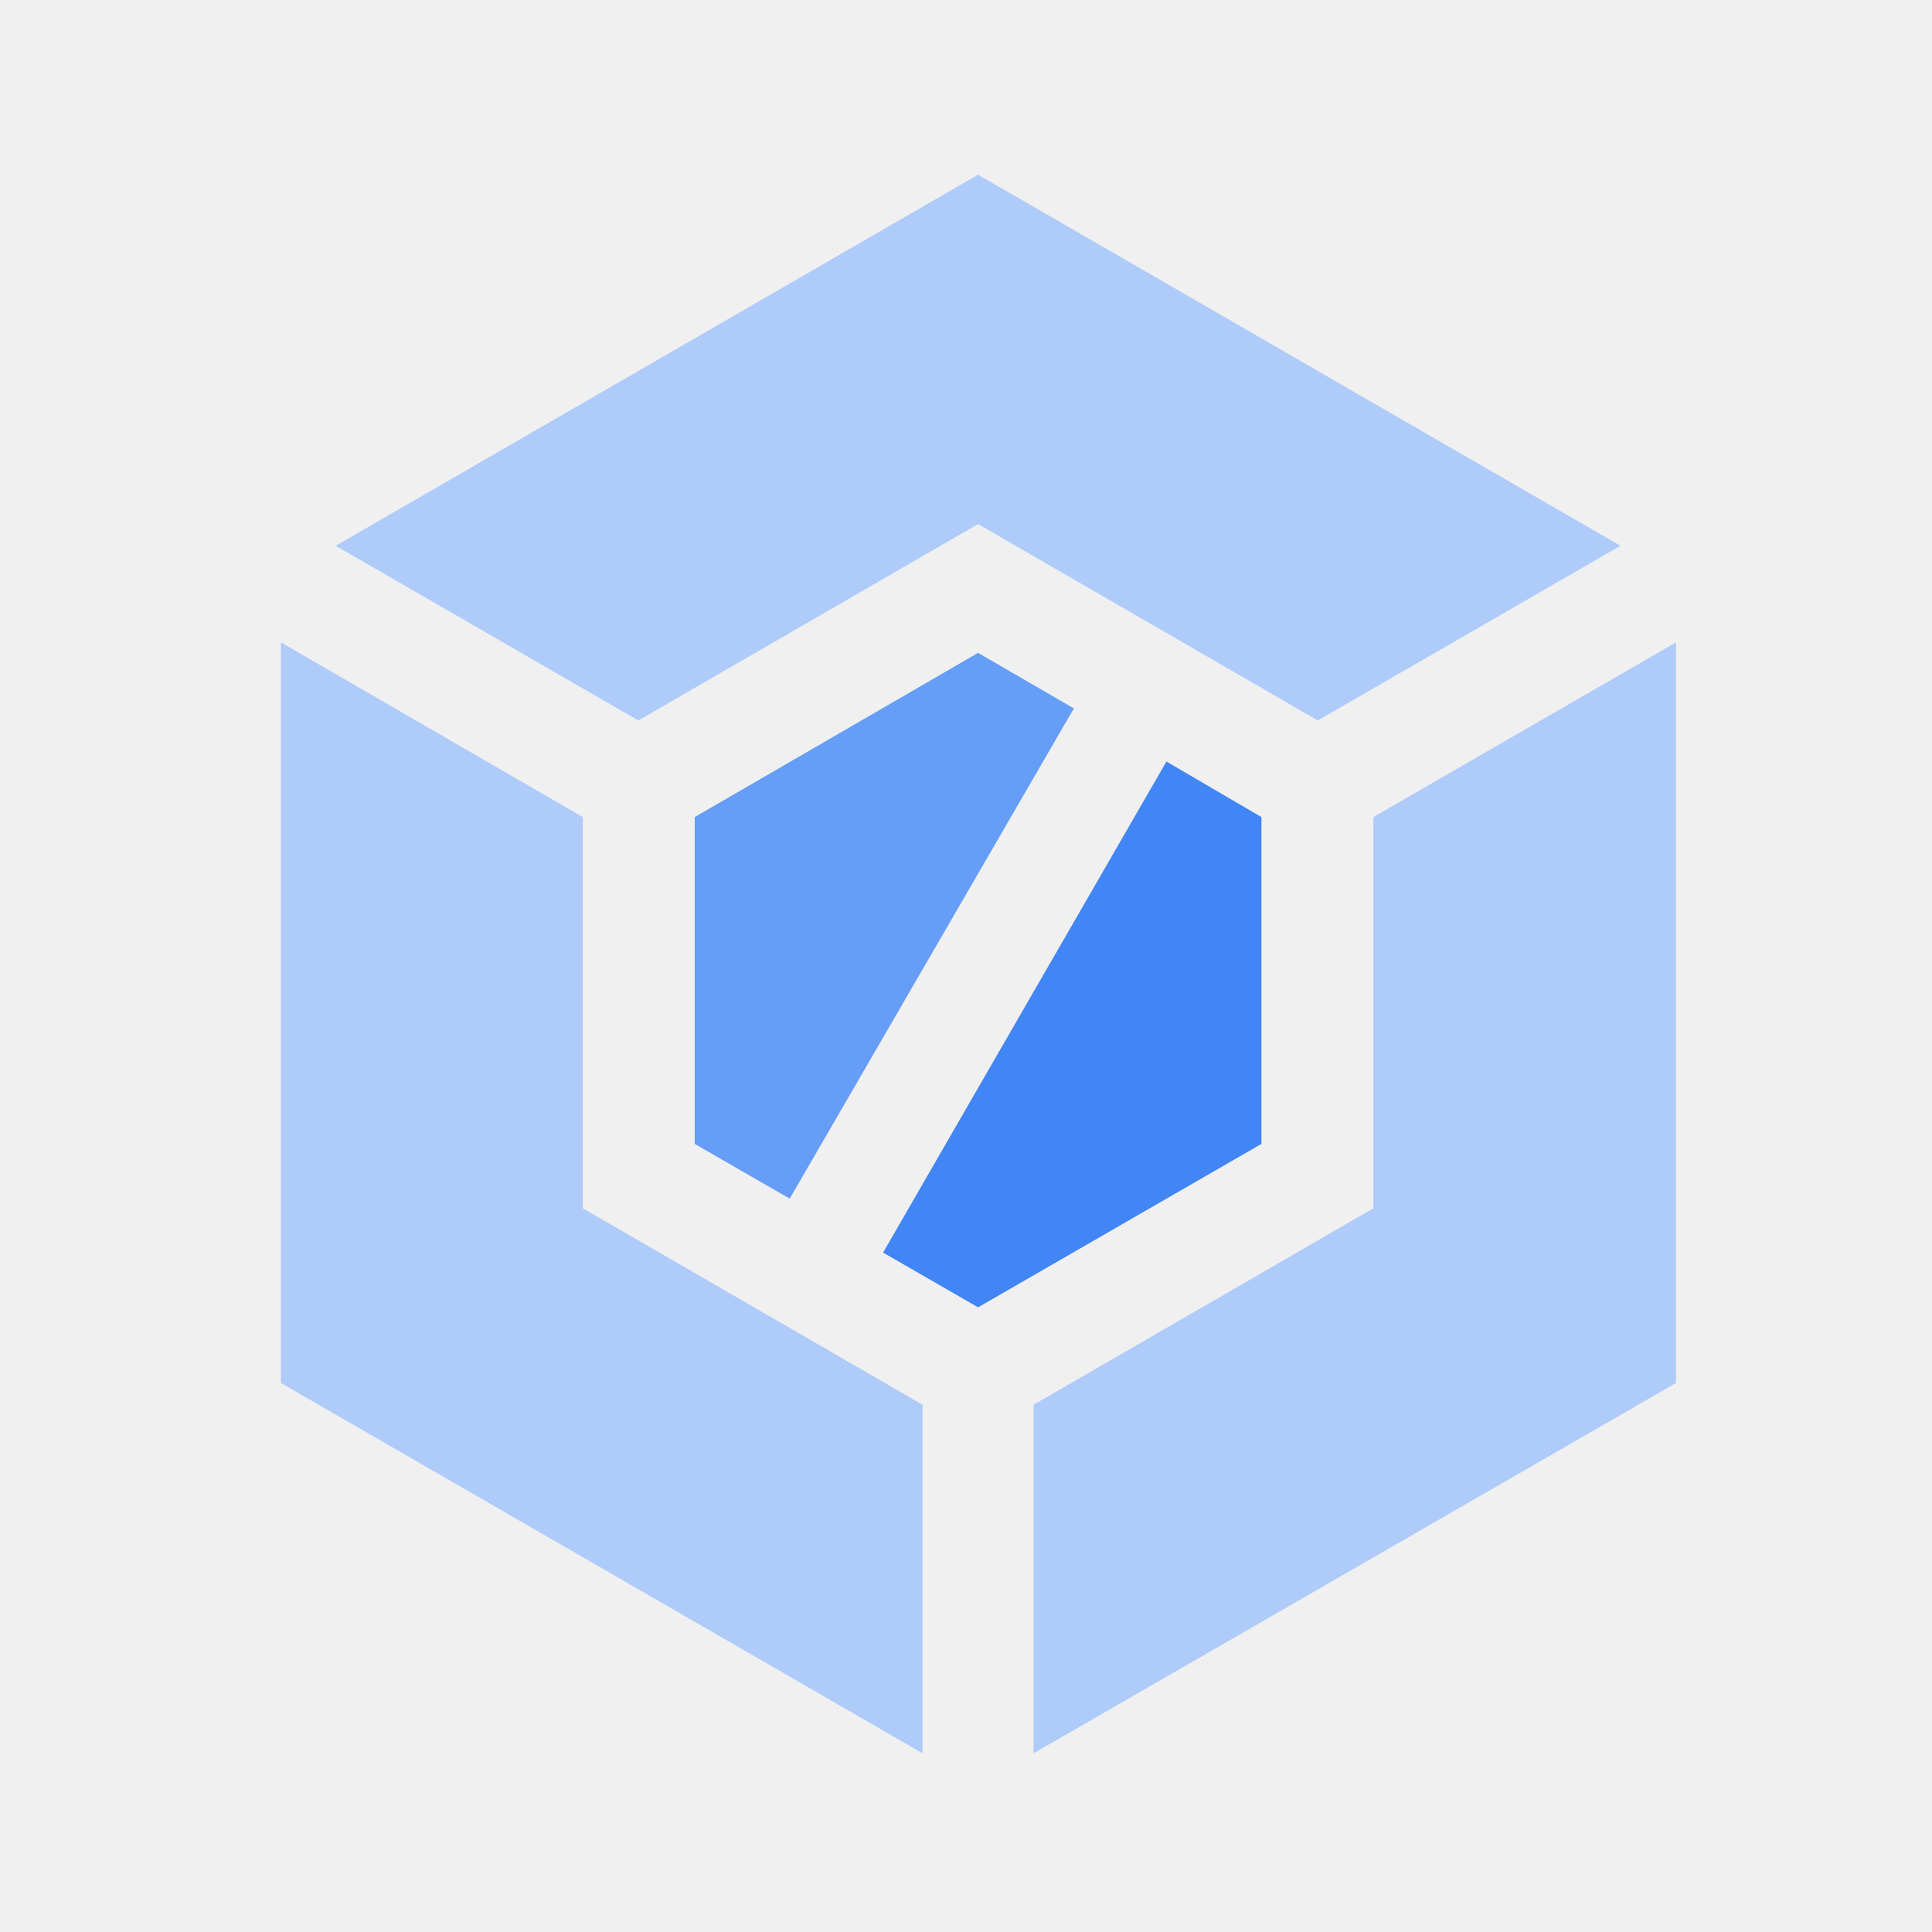
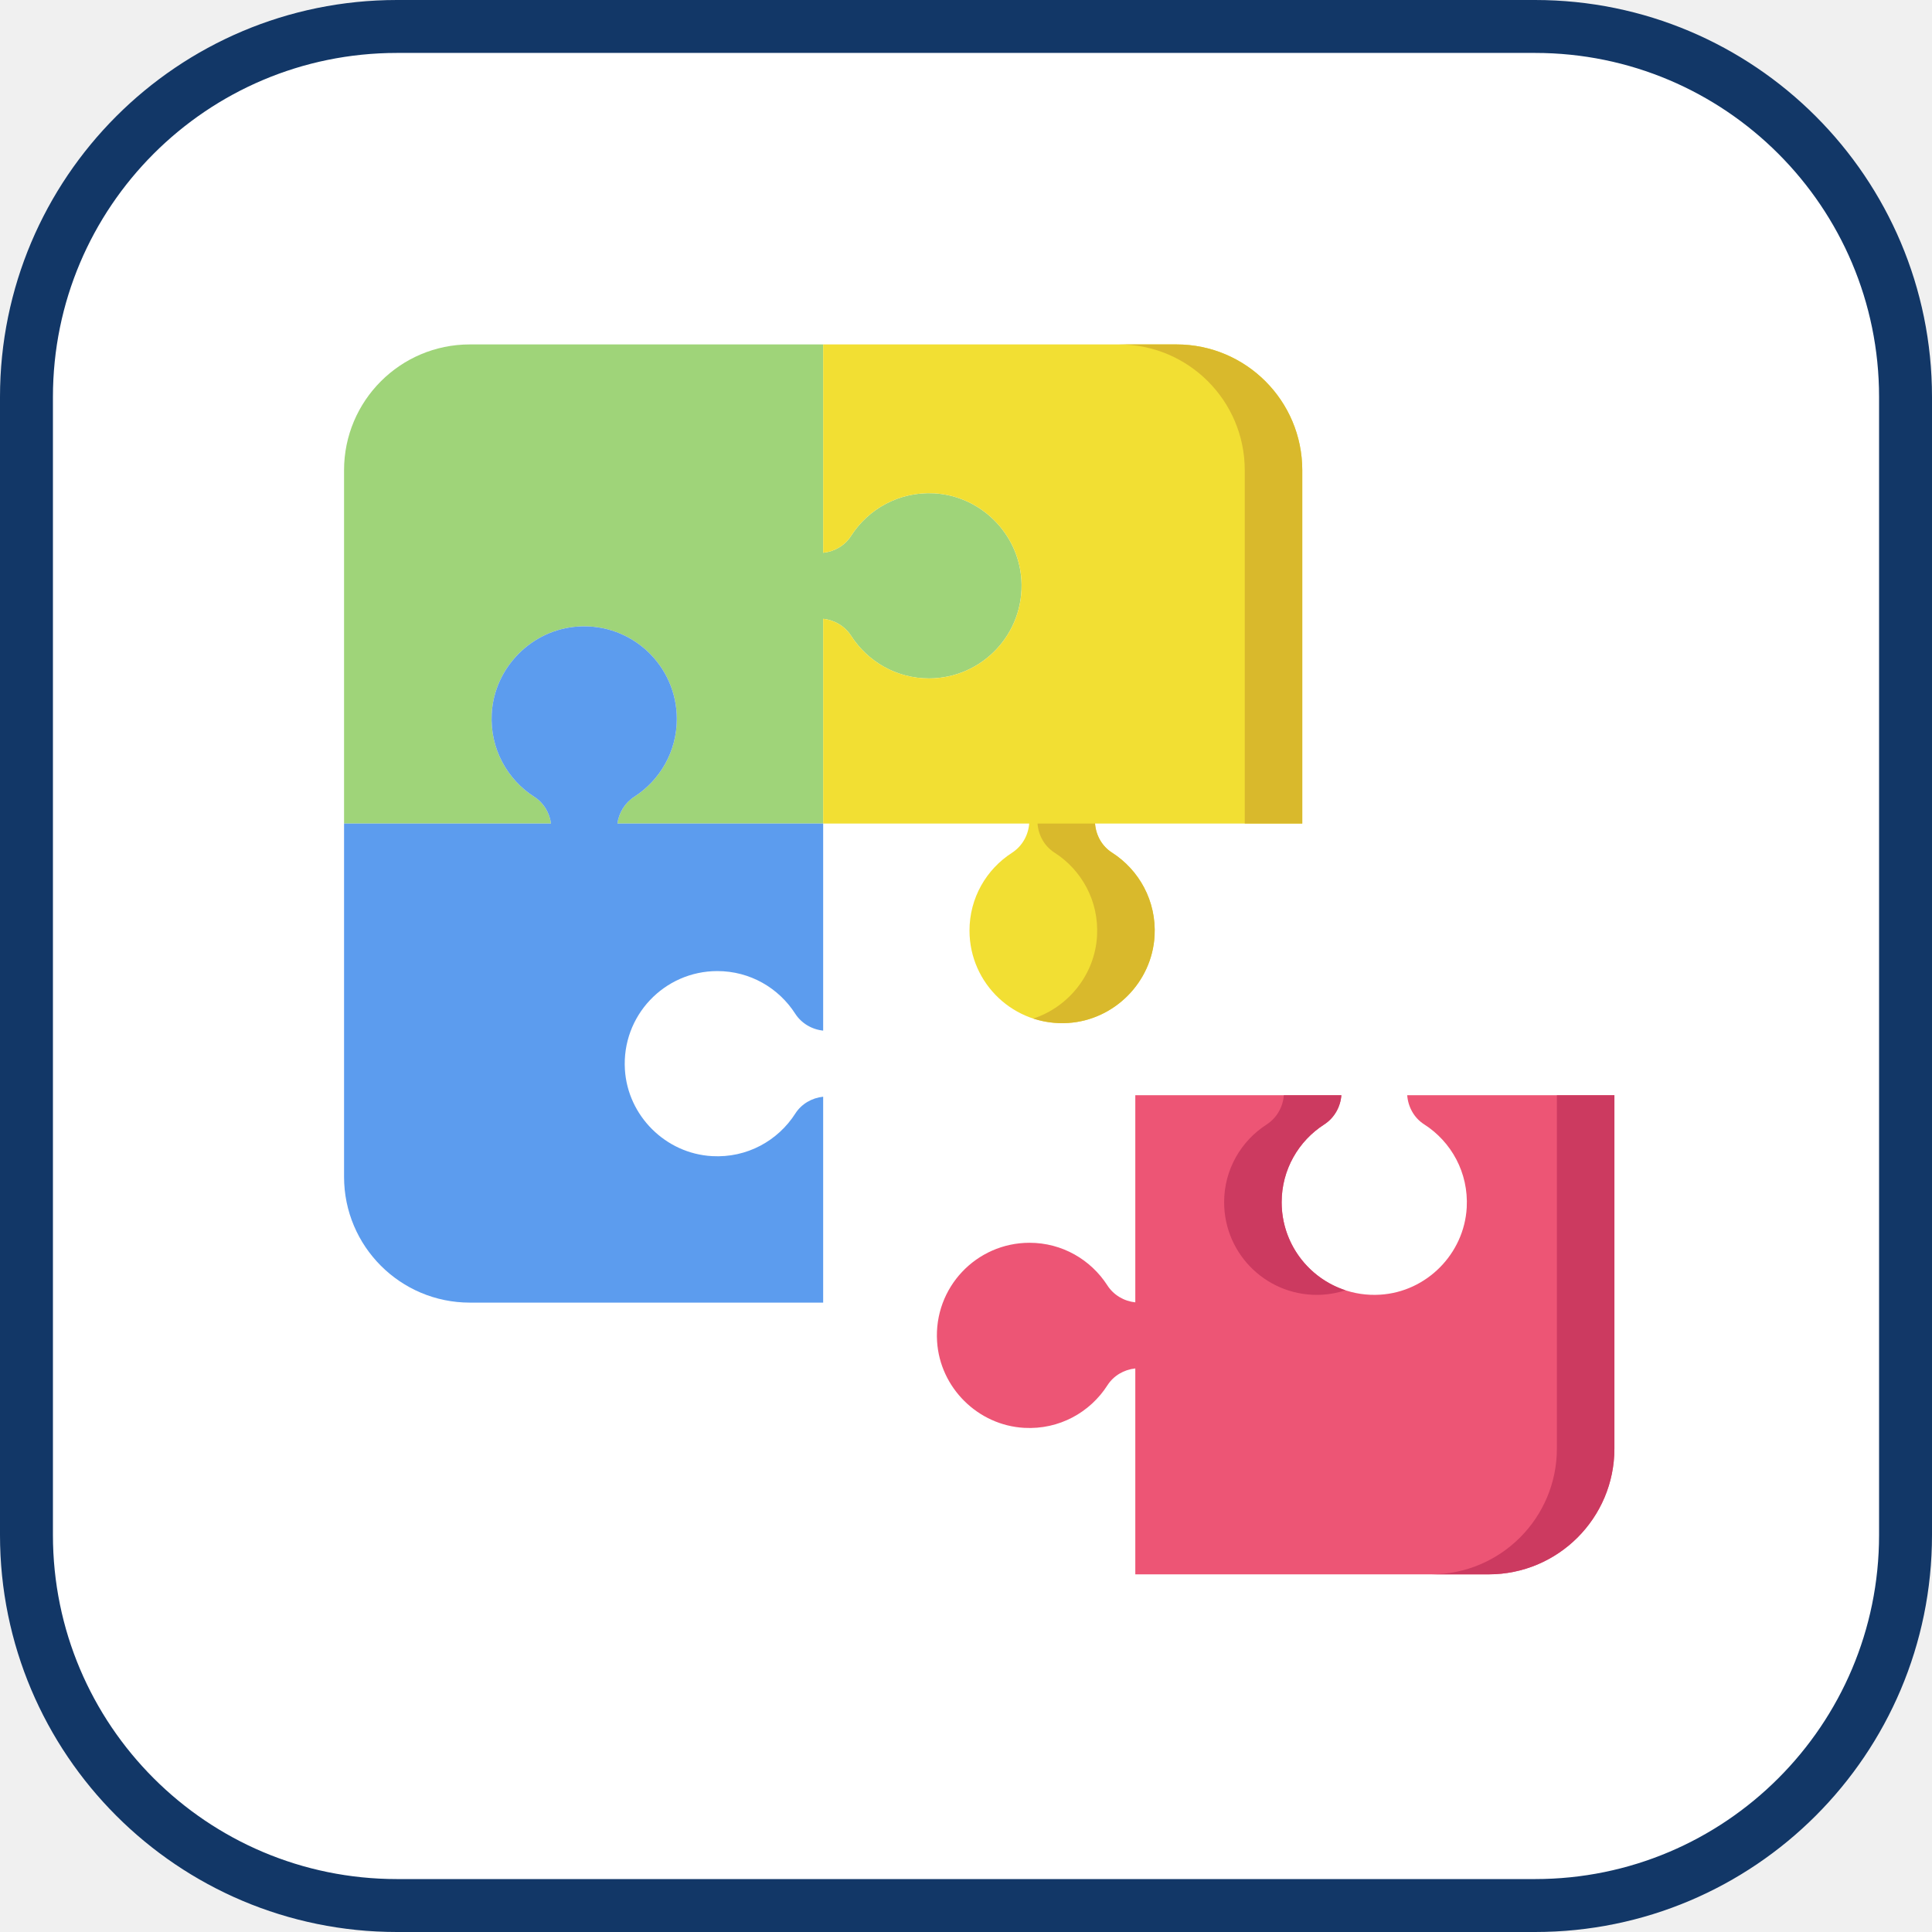
- <svg xmlns="http://www.w3.org/2000/svg" width="800px" height="800px" viewBox="0 0 24 24">
+ <svg xmlns="http://www.w3.org/2000/svg" width="800px" height="800px" viewBox="0 0 73 73" version="1.1">
  <defs>
-     <style>.cls-1{fill:#4285f4;}.cls-2{fill:#669df6;}.cls-3{fill:#aecbfa;}</style>
-   </defs>
-   <g data-name="Product Icons">
-     <g>
-       <g>
-         <g>
-           <polygon class="cls-1" points="12.15 16.24 15.67 14.21 15.67 10.15 14.49 9.46 10.97 15.56 12.15 16.24" />
-           <polygon class="cls-2" points="8.63 10.15 8.63 14.21 9.81 14.89 13.34 8.8 12.15 8.11 8.63 10.15" />
-         </g>
+ 
+ </defs>
+   <g id="testing/integration-testing" stroke="none" stroke-width="1" fill="none" fill-rule="evenodd">
+     <g id="container" transform="translate(2, 2)" fill="#FFFFFF" fill-rule="nonzero" stroke="#123767" stroke-width="2">
+       <rect id="mask" x="-1" y="-1" width="71" height="71" rx="14">
+ 
+ </rect>
+     </g>
+     <g id="puzzle" transform="translate(13, 13)" fill-rule="nonzero">
+       <path d="M22.1,12.634 C20.865,12.634 19.783,11.992 19.16,11.025 C18.924,10.659 18.532,10.427 18.103,10.382 L18.103,18.117 L10.328,18.117 C10.386,17.705 10.613,17.332 10.966,17.105 C11.933,16.483 12.573,15.4 12.573,14.164 C12.573,12.158 10.884,10.545 8.848,10.673 C7.098,10.782 5.678,12.214 5.58,13.965 C5.508,15.286 6.167,16.456 7.192,17.11 C7.543,17.335 7.765,17.709 7.82,18.117 L0,18.117 L0,4.767 C0,2.142 2.128,0.014 4.753,0.014 L18.103,0.014 L18.103,7.886 C18.528,7.842 18.921,7.616 19.155,7.251 C19.809,6.228 20.979,5.567 22.301,5.64 C24.052,5.737 25.484,7.158 25.593,8.909 C25.72,10.943 24.108,12.634 22.1,12.634 Z" id="Shape" fill="#9FD479">
+ 
+ </path>
+       <path d="M36.206,18.117 L28.376,18.117 C28.409,18.561 28.638,18.974 29.014,19.214 C30.038,19.868 30.698,21.039 30.625,22.36 C30.528,24.111 29.107,25.543 27.357,25.653 C25.322,25.78 23.632,24.167 23.632,22.16 C23.632,20.925 24.273,19.842 25.24,19.221 C25.62,18.975 25.854,18.562 25.888,18.117 L18.103,18.117 L18.103,10.382 C18.532,10.427 18.924,10.659 19.16,11.025 C19.783,11.992 20.865,12.634 22.101,12.634 C24.108,12.634 25.72,10.943 25.594,8.909 C25.484,7.158 24.052,5.737 22.301,5.64 C20.979,5.567 19.809,6.228 19.155,7.251 C18.922,7.616 18.528,7.842 18.103,7.886 L18.103,0.014 L31.452,0.014 C34.077,0.014 36.206,2.142 36.206,4.767 L36.206,18.117 L36.206,18.117 Z" id="Shape" fill="#F2DF33">
+ 
+ </path>
+       <g id="Group" transform="translate(25.96875, 0)" fill="#D9B92C">
+         <path d="M5.483,0.014 L3.31,0.014 C5.935,0.014 8.064,2.142 8.064,4.767 L8.064,18.117 L10.237,18.117 L10.237,4.767 C10.237,2.142 8.108,0.014 5.483,0.014 Z" id="Shape">
+ 
+ </path>
+         <path d="M3.045,19.214 C2.669,18.974 2.44,18.561 2.407,18.117 L0.234,18.117 C0.267,18.561 0.496,18.974 0.872,19.214 C1.896,19.868 2.556,21.039 2.483,22.36 C2.403,23.813 1.41,25.046 0.074,25.486 C0.484,25.62 0.927,25.682 1.388,25.653 C3.138,25.543 4.559,24.111 4.657,22.36 C4.729,21.039 4.069,19.868 3.045,19.214 Z" id="Shape">
+ 
+ </path>
      </g>
+       <path d="M48,28.383 L48,41.733 C48,44.358 45.872,46.486 43.247,46.486 L29.897,46.486 L29.897,38.706 C29.472,38.75 29.079,38.976 28.845,39.341 C28.191,40.364 27.021,41.025 25.699,40.951 C23.948,40.854 22.516,39.433 22.407,37.683 C22.28,35.648 23.892,33.958 25.9,33.958 C27.135,33.958 28.217,34.599 28.84,35.565 C29.076,35.933 29.468,36.163 29.897,36.209 L29.897,28.383 L37.683,28.383 C37.649,28.829 37.414,29.242 37.034,29.487 C36.067,30.109 35.427,31.192 35.427,32.426 C35.427,34.434 37.116,36.047 39.152,35.919 C40.902,35.81 42.322,34.378 42.42,32.627 C42.492,31.306 41.833,30.135 40.808,29.481 C40.433,29.241 40.204,28.828 40.171,28.383 L48,28.383 Z" id="Shape" fill="#ED5575">
+ 
+ </path>
+       <g id="Group" transform="translate(33.1875, 28.3125)" fill="#CC3A60">
+         <path d="M1.674,1.175 C0.707,1.796 0.066,2.879 0.066,4.114 C0.066,6.122 1.756,7.734 3.791,7.607 C4.089,7.588 4.376,7.53 4.65,7.44 C3.25,6.982 2.239,5.667 2.239,4.114 C2.239,2.879 2.88,1.796 3.847,1.175 C4.227,0.929 4.461,0.516 4.495,0.071 L2.322,0.071 C2.288,0.516 2.053,0.929 1.674,1.175 Z" id="Shape">
+ 
+ </path>
+         <path d="M12.639,0.071 L12.639,13.42 C12.639,16.045 10.511,18.174 7.886,18.174 L10.059,18.174 C12.684,18.174 14.812,16.045 14.812,13.42 L14.812,0.071 L12.639,0.071 Z" id="Shape">
+ 
+ </path>
+       </g>
+       <path d="M10.612,27.416 C10.722,29.166 12.153,30.587 13.905,30.684 C15.227,30.759 16.397,30.098 17.051,29.074 C17.284,28.71 17.678,28.483 18.103,28.439 L18.103,36.219 L4.753,36.219 C2.128,36.219 0,34.091 0,31.466 L0,18.117 L7.82,18.117 C7.765,17.709 7.543,17.335 7.192,17.11 C6.167,16.456 5.508,15.286 5.58,13.965 C5.678,12.214 7.099,10.782 8.848,10.673 C10.884,10.545 12.573,12.158 12.573,14.164 C12.573,15.4 11.933,16.483 10.966,17.105 C10.614,17.332 10.386,17.705 10.328,18.117 L18.103,18.117 L18.103,25.942 C17.674,25.897 17.281,25.666 17.045,25.299 C16.423,24.332 15.341,23.692 14.105,23.692 C12.097,23.692 10.486,25.381 10.612,27.416 Z" id="Shape" fill="#5C9CEE">
+ 
+ </path>
    </g>
-     <polygon class="cls-3" points="11.46 17.45 7.24 15.01 7.24 10.15 3.49 7.98 3.49 17.18 11.46 21.78 11.46 17.45" />
-     <polygon class="cls-3" points="7.93 8.95 12.15 6.51 16.37 8.95 20.13 6.78 12.15 2.17 4.17 6.78 7.93 8.95" />
-     <polygon class="cls-3" points="17.06 15.01 12.84 17.45 12.84 21.78 20.82 17.18 20.82 7.98 17.06 10.15 17.06 15.01" />
  </g>
</svg>
